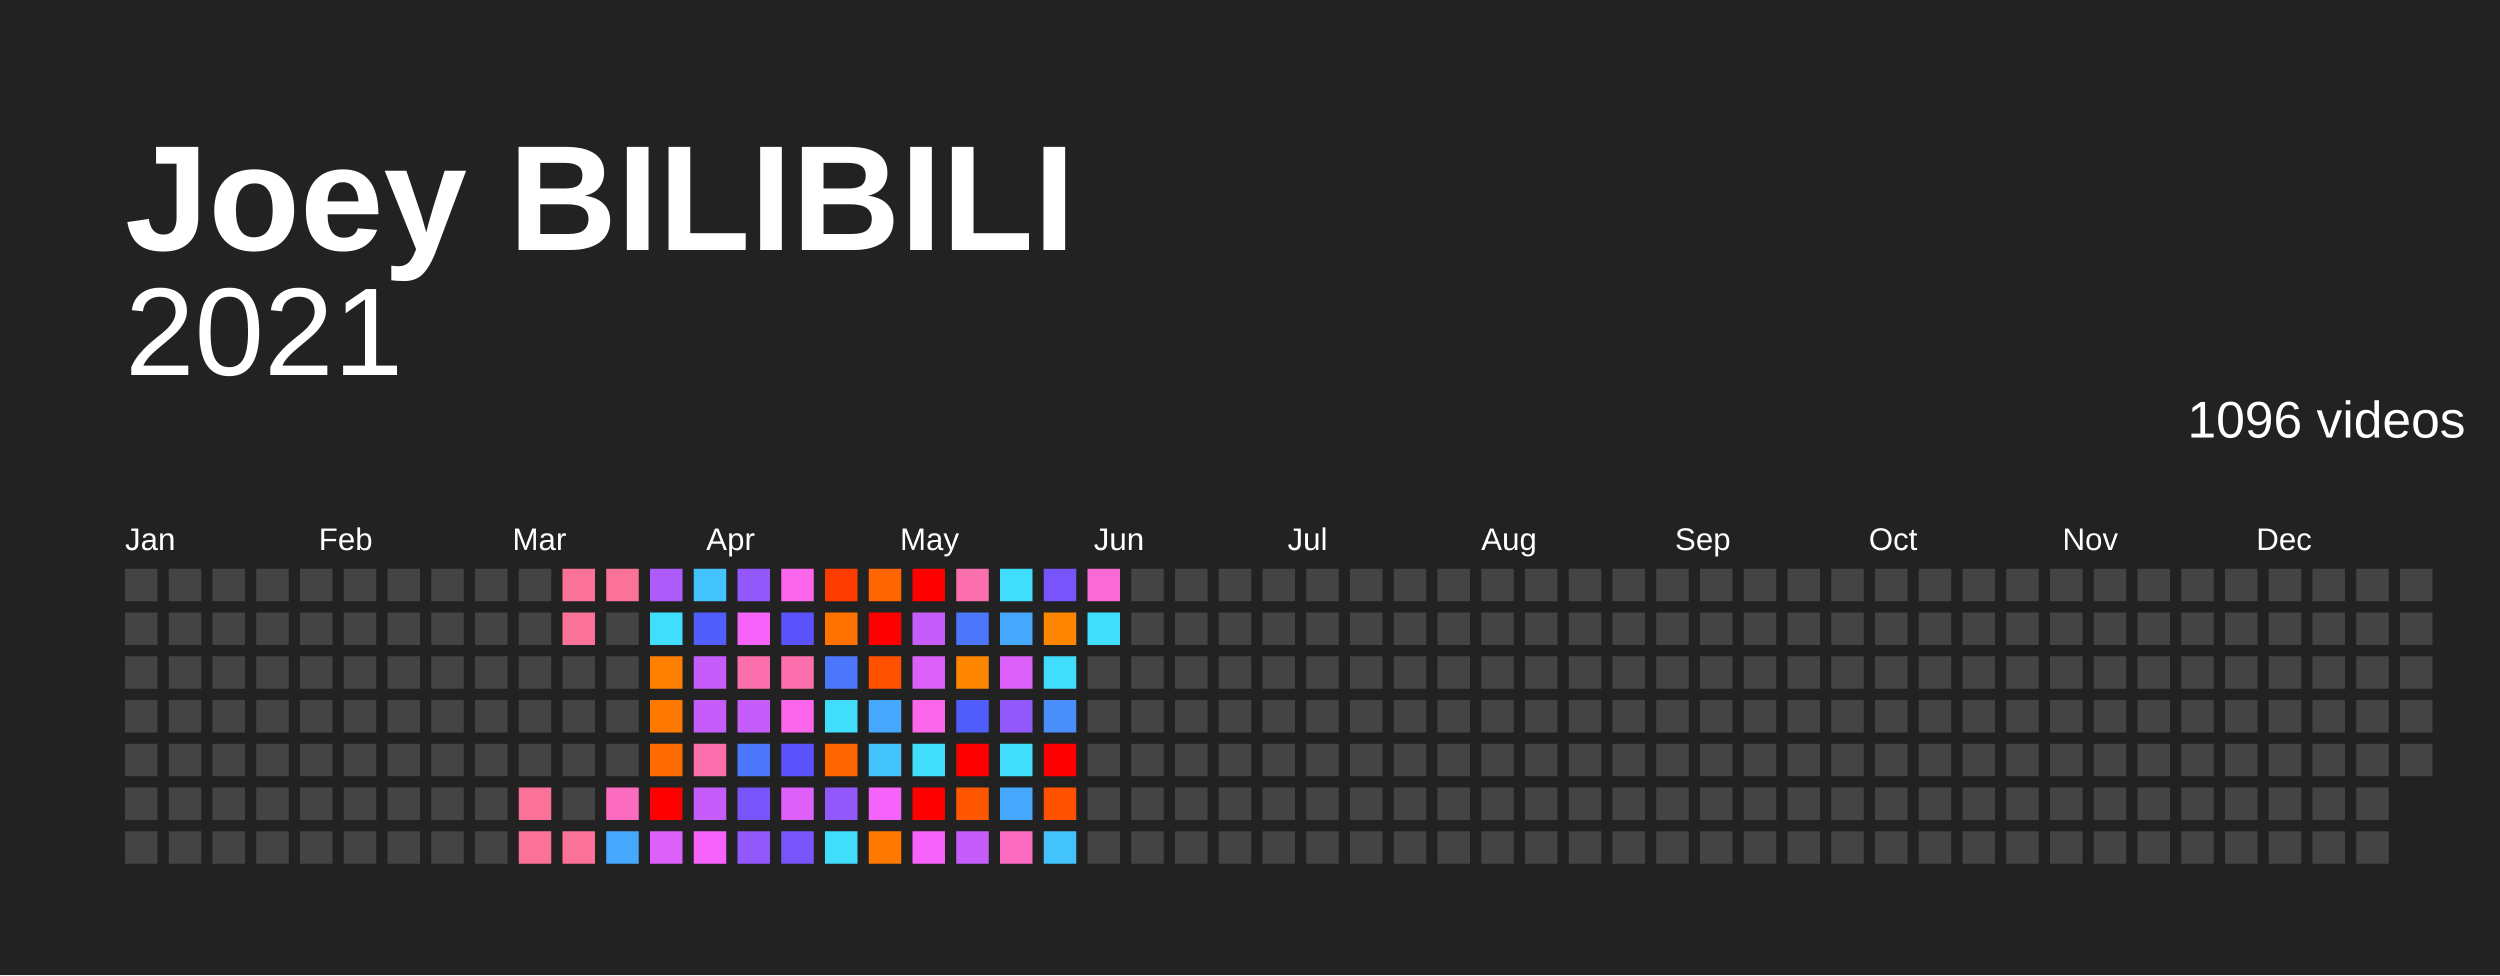
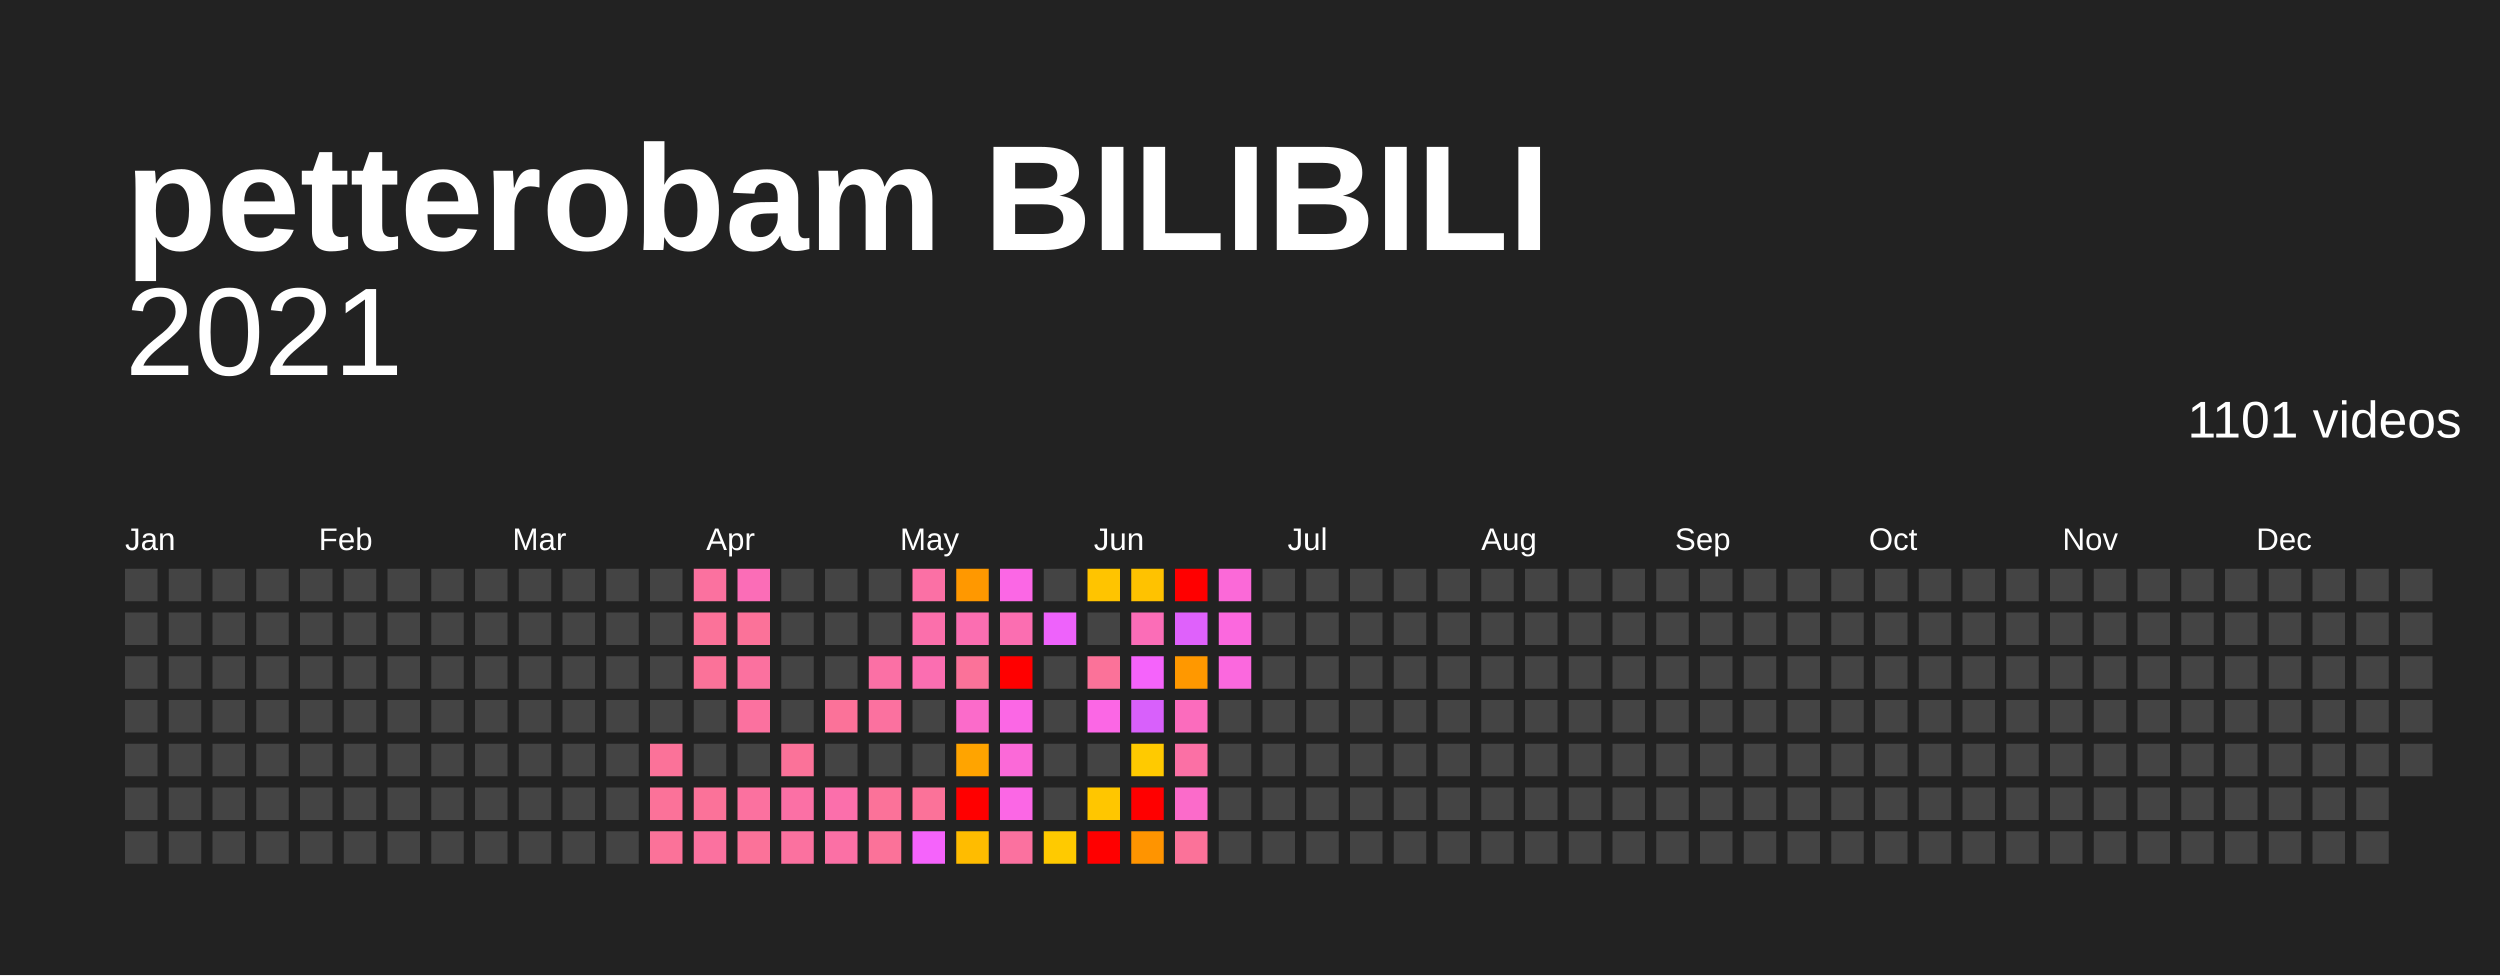
<svg xmlns="http://www.w3.org/2000/svg" baseProfile="full" height="78mm" version="1.1" viewBox="0,0,200,78" width="200mm">
  <defs />
  <rect fill="#222222" height="78" width="200" x="0" y="0" />
-   <text fill="#FFFFFF" style="font-size:12px; font-family:Arial; font-weight:bold;" x="10" y="20">Joey BILIBILI</text>
+   <text fill="#FFFFFF" style="font-size:12px; font-family:Arial; font-weight:bold;" x="10" y="20">petterobam BILIBILI</text>
  <text alignment-baseline="hanging" fill="#FFFFFF" style="font-size:10.0px; font-family:Arial;" x="10" y="30">2021</text>
-   <text alignment-baseline="hanging" fill="#FFFFFF" style="font-size:4.125px; font-family:Arial;" x="175" y="35">1096 videos</text>
+   <text alignment-baseline="hanging" fill="#FFFFFF" style="font-size:4.125px; font-family:Arial;" x="175" y="35">1101 videos</text>
  <text fill="#FFFFFF" style="font-size:2.5px; font-family:Arial" x="10.0" y="44">Jan</text>
  <text fill="#FFFFFF" style="font-size:2.5px; font-family:Arial" x="25.5" y="44">Feb</text>
  <text fill="#FFFFFF" style="font-size:2.5px; font-family:Arial" x="41.0" y="44">Mar</text>
  <text fill="#FFFFFF" style="font-size:2.5px; font-family:Arial" x="56.5" y="44">Apr</text>
  <text fill="#FFFFFF" style="font-size:2.5px; font-family:Arial" x="72.0" y="44">May</text>
  <text fill="#FFFFFF" style="font-size:2.5px; font-family:Arial" x="87.5" y="44">Jun</text>
  <text fill="#FFFFFF" style="font-size:2.5px; font-family:Arial" x="103.0" y="44">Jul</text>
  <text fill="#FFFFFF" style="font-size:2.5px; font-family:Arial" x="118.5" y="44">Aug</text>
  <text fill="#FFFFFF" style="font-size:2.5px; font-family:Arial" x="134.0" y="44">Sep</text>
  <text fill="#FFFFFF" style="font-size:2.5px; font-family:Arial" x="149.5" y="44">Oct</text>
  <text fill="#FFFFFF" style="font-size:2.5px; font-family:Arial" x="165.0" y="44">Nov</text>
  <text fill="#FFFFFF" style="font-size:2.5px; font-family:Arial" x="180.5" y="44">Dec</text>
  <rect fill="#444444" height="2.6" width="2.6" x="10.0" y="45.5" />
  <rect fill="#444444" height="2.6" width="2.6" x="10.0" y="49.0" />
  <rect fill="#444444" height="2.6" width="2.6" x="10.0" y="52.5" />
  <rect fill="#444444" height="2.6" width="2.6" x="10.0" y="56.0" />
  <rect fill="#444444" height="2.6" width="2.6" x="10.0" y="59.5" />
  <rect fill="#444444" height="2.6" width="2.6" x="10.0" y="63.0" />
  <rect fill="#444444" height="2.6" width="2.6" x="10.0" y="66.5" />
  <rect fill="#444444" height="2.6" width="2.6" x="13.5" y="45.5" />
  <rect fill="#444444" height="2.6" width="2.6" x="13.5" y="49.0" />
  <rect fill="#444444" height="2.6" width="2.6" x="13.5" y="52.5" />
  <rect fill="#444444" height="2.6" width="2.6" x="13.5" y="56.0" />
  <rect fill="#444444" height="2.6" width="2.6" x="13.5" y="59.5" />
  <rect fill="#444444" height="2.6" width="2.6" x="13.5" y="63.0" />
  <rect fill="#444444" height="2.6" width="2.6" x="13.5" y="66.5" />
  <rect fill="#444444" height="2.6" width="2.6" x="17.0" y="45.5" />
  <rect fill="#444444" height="2.6" width="2.6" x="17.0" y="49.0" />
  <rect fill="#444444" height="2.6" width="2.6" x="17.0" y="52.5" />
  <rect fill="#444444" height="2.6" width="2.6" x="17.0" y="56.0" />
  <rect fill="#444444" height="2.6" width="2.6" x="17.0" y="59.5" />
  <rect fill="#444444" height="2.6" width="2.6" x="17.0" y="63.0" />
  <rect fill="#444444" height="2.6" width="2.6" x="17.0" y="66.5" />
  <rect fill="#444444" height="2.6" width="2.6" x="20.5" y="45.5" />
  <rect fill="#444444" height="2.6" width="2.6" x="20.5" y="49.0" />
  <rect fill="#444444" height="2.6" width="2.6" x="20.5" y="52.5" />
  <rect fill="#444444" height="2.6" width="2.6" x="20.5" y="56.0" />
  <rect fill="#444444" height="2.6" width="2.6" x="20.5" y="59.5" />
  <rect fill="#444444" height="2.6" width="2.6" x="20.5" y="63.0" />
  <rect fill="#444444" height="2.6" width="2.6" x="20.5" y="66.5" />
  <rect fill="#444444" height="2.6" width="2.6" x="24.0" y="45.5" />
  <rect fill="#444444" height="2.6" width="2.6" x="24.0" y="49.0" />
  <rect fill="#444444" height="2.6" width="2.6" x="24.0" y="52.5" />
  <rect fill="#444444" height="2.6" width="2.6" x="24.0" y="56.0" />
  <rect fill="#444444" height="2.6" width="2.6" x="24.0" y="59.5" />
  <rect fill="#444444" height="2.6" width="2.6" x="24.0" y="63.0" />
  <rect fill="#444444" height="2.6" width="2.6" x="24.0" y="66.5" />
  <rect fill="#444444" height="2.6" width="2.6" x="27.5" y="45.5" />
  <rect fill="#444444" height="2.6" width="2.6" x="27.5" y="49.0" />
  <rect fill="#444444" height="2.6" width="2.6" x="27.5" y="52.5" />
  <rect fill="#444444" height="2.6" width="2.6" x="27.5" y="56.0" />
  <rect fill="#444444" height="2.6" width="2.6" x="27.5" y="59.5" />
  <rect fill="#444444" height="2.6" width="2.6" x="27.5" y="63.0" />
  <rect fill="#444444" height="2.6" width="2.6" x="27.5" y="66.5" />
  <rect fill="#444444" height="2.6" width="2.6" x="31.0" y="45.5" />
  <rect fill="#444444" height="2.6" width="2.6" x="31.0" y="49.0" />
  <rect fill="#444444" height="2.6" width="2.6" x="31.0" y="52.5" />
  <rect fill="#444444" height="2.6" width="2.6" x="31.0" y="56.0" />
  <rect fill="#444444" height="2.6" width="2.6" x="31.0" y="59.5" />
  <rect fill="#444444" height="2.6" width="2.6" x="31.0" y="63.0" />
  <rect fill="#444444" height="2.6" width="2.6" x="31.0" y="66.5" />
  <rect fill="#444444" height="2.6" width="2.6" x="34.5" y="45.5" />
  <rect fill="#444444" height="2.6" width="2.6" x="34.5" y="49.0" />
  <rect fill="#444444" height="2.6" width="2.6" x="34.5" y="52.5" />
  <rect fill="#444444" height="2.6" width="2.6" x="34.5" y="56.0" />
  <rect fill="#444444" height="2.6" width="2.6" x="34.5" y="59.5" />
  <rect fill="#444444" height="2.6" width="2.6" x="34.5" y="63.0" />
  <rect fill="#444444" height="2.6" width="2.6" x="34.5" y="66.5" />
  <rect fill="#444444" height="2.6" width="2.6" x="38.0" y="45.5" />
  <rect fill="#444444" height="2.6" width="2.6" x="38.0" y="49.0" />
  <rect fill="#444444" height="2.6" width="2.6" x="38.0" y="52.5" />
  <rect fill="#444444" height="2.6" width="2.6" x="38.0" y="56.0" />
  <rect fill="#444444" height="2.6" width="2.6" x="38.0" y="59.5" />
  <rect fill="#444444" height="2.6" width="2.6" x="38.0" y="63.0" />
  <rect fill="#444444" height="2.6" width="2.6" x="38.0" y="66.5" />
  <rect fill="#444444" height="2.6" width="2.6" x="41.5" y="45.5" />
  <rect fill="#444444" height="2.6" width="2.6" x="41.5" y="49.0" />
  <rect fill="#444444" height="2.6" width="2.6" x="41.5" y="52.5" />
  <rect fill="#444444" height="2.6" width="2.6" x="41.5" y="56.0" />
  <rect fill="#444444" height="2.6" width="2.6" x="41.5" y="59.5" />
-   <rect fill="#fb7299" height="2.6" width="2.6" x="41.5" y="63.0" />
-   <rect fill="#fb7299" height="2.6" width="2.6" x="41.5" y="66.5" />
-   <rect fill="#fb7299" height="2.6" width="2.6" x="45.0" y="45.5" />
-   <rect fill="#fb7299" height="2.6" width="2.6" x="45.0" y="49.0" />
+   <rect fill="#444444" height="2.6" width="2.6" x="41.5" y="63.0" />
+   <rect fill="#444444" height="2.6" width="2.6" x="41.5" y="66.5" />
+   <rect fill="#444444" height="2.6" width="2.6" x="45.0" y="45.5" />
+   <rect fill="#444444" height="2.6" width="2.6" x="45.0" y="49.0" />
  <rect fill="#444444" height="2.6" width="2.6" x="45.0" y="52.5" />
  <rect fill="#444444" height="2.6" width="2.6" x="45.0" y="56.0" />
  <rect fill="#444444" height="2.6" width="2.6" x="45.0" y="59.5" />
  <rect fill="#444444" height="2.6" width="2.6" x="45.0" y="63.0" />
-   <rect fill="#fb7299" height="2.6" width="2.6" x="45.0" y="66.5" />
-   <rect fill="#fb7299" height="2.6" width="2.6" x="48.5" y="45.5" />
+   <rect fill="#444444" height="2.6" width="2.6" x="45.0" y="66.5" />
+   <rect fill="#444444" height="2.6" width="2.6" x="48.5" y="45.5" />
  <rect fill="#444444" height="2.6" width="2.6" x="48.5" y="49.0" />
  <rect fill="#444444" height="2.6" width="2.6" x="48.5" y="52.5" />
  <rect fill="#444444" height="2.6" width="2.6" x="48.5" y="56.0" />
  <rect fill="#444444" height="2.6" width="2.6" x="48.5" y="59.5" />
-   <rect fill="#fb6cc0" height="2.6" width="2.6" x="48.5" y="63.0" />
-   <rect fill="#46a8fc" height="2.6" width="2.6" x="48.5" y="66.5" />
-   <rect fill="#ad5bfb" height="2.6" width="2.6" x="52.0" y="45.5" />
-   <rect fill="#40defc" height="2.6" width="2.6" x="52.0" y="49.0" />
-   <rect fill="#ff7f00" height="2.6" width="2.6" x="52.0" y="52.5" />
-   <rect fill="#ff7900" height="2.6" width="2.6" x="52.0" y="56.0" />
-   <rect fill="#ff6b00" height="2.6" width="2.6" x="52.0" y="59.5" />
-   <rect fill="red" height="2.6" width="2.6" x="52.0" y="63.0" />
-   <rect fill="#de60fb" height="2.6" width="2.6" x="52.0" y="66.5" />
-   <rect fill="#43c3fc" height="2.6" width="2.6" x="55.5" y="45.5" />
-   <rect fill="#4f5efc" height="2.6" width="2.6" x="55.5" y="49.0" />
-   <rect fill="#c65dfb" height="2.6" width="2.6" x="55.5" y="52.5" />
-   <rect fill="#c65dfb" height="2.6" width="2.6" x="55.5" y="56.0" />
-   <rect fill="#fb6fac" height="2.6" width="2.6" x="55.5" y="59.5" />
-   <rect fill="#c65dfb" height="2.6" width="2.6" x="55.5" y="63.0" />
-   <rect fill="#f663fb" height="2.6" width="2.6" x="55.5" y="66.5" />
-   <rect fill="#9358fb" height="2.6" width="2.6" x="59.0" y="45.5" />
-   <rect fill="#f663fb" height="2.6" width="2.6" x="59.0" y="49.0" />
-   <rect fill="#fb6fac" height="2.6" width="2.6" x="59.0" y="52.5" />
-   <rect fill="#c65dfb" height="2.6" width="2.6" x="59.0" y="56.0" />
-   <rect fill="#4c76fc" height="2.6" width="2.6" x="59.0" y="59.5" />
-   <rect fill="#7855fb" height="2.6" width="2.6" x="59.0" y="63.0" />
-   <rect fill="#9358fb" height="2.6" width="2.6" x="59.0" y="66.5" />
-   <rect fill="#fb66ea" height="2.6" width="2.6" x="62.5" y="45.5" />
-   <rect fill="#5c52fc" height="2.6" width="2.6" x="62.5" y="49.0" />
-   <rect fill="#fb6fac" height="2.6" width="2.6" x="62.5" y="52.5" />
-   <rect fill="#fb66ea" height="2.6" width="2.6" x="62.5" y="56.0" />
-   <rect fill="#5c52fc" height="2.6" width="2.6" x="62.5" y="59.5" />
-   <rect fill="#de60fb" height="2.6" width="2.6" x="62.5" y="63.0" />
-   <rect fill="#7855fb" height="2.6" width="2.6" x="62.5" y="66.5" />
-   <rect fill="#ff3c00" height="2.6" width="2.6" x="66.0" y="45.5" />
-   <rect fill="#ff7200" height="2.6" width="2.6" x="66.0" y="49.0" />
-   <rect fill="#4c76fc" height="2.6" width="2.6" x="66.0" y="52.5" />
-   <rect fill="#40defc" height="2.6" width="2.6" x="66.0" y="56.0" />
-   <rect fill="#ff6500" height="2.6" width="2.6" x="66.0" y="59.5" />
-   <rect fill="#9358fb" height="2.6" width="2.6" x="66.0" y="63.0" />
-   <rect fill="#40defc" height="2.6" width="2.6" x="66.0" y="66.5" />
-   <rect fill="#ff6500" height="2.6" width="2.6" x="69.5" y="45.5" />
-   <rect fill="red" height="2.6" width="2.6" x="69.5" y="49.0" />
-   <rect fill="#ff5100" height="2.6" width="2.6" x="69.5" y="52.5" />
-   <rect fill="#46a8fc" height="2.6" width="2.6" x="69.5" y="56.0" />
-   <rect fill="#43c3fc" height="2.6" width="2.6" x="69.5" y="59.5" />
-   <rect fill="#f663fb" height="2.6" width="2.6" x="69.5" y="63.0" />
-   <rect fill="#ff7900" height="2.6" width="2.6" x="69.5" y="66.5" />
-   <rect fill="red" height="2.6" width="2.6" x="73.0" y="45.5" />
-   <rect fill="#c65dfb" height="2.6" width="2.6" x="73.0" y="49.0" />
-   <rect fill="#de60fb" height="2.6" width="2.6" x="73.0" y="52.5" />
-   <rect fill="#fb66ea" height="2.6" width="2.6" x="73.0" y="56.0" />
-   <rect fill="#40defc" height="2.6" width="2.6" x="73.0" y="59.5" />
-   <rect fill="red" height="2.6" width="2.6" x="73.0" y="63.0" />
-   <rect fill="#f663fb" height="2.6" width="2.6" x="73.0" y="66.5" />
-   <rect fill="#fb6fac" height="2.6" width="2.6" x="76.5" y="45.5" />
-   <rect fill="#4c76fc" height="2.6" width="2.6" x="76.5" y="49.0" />
-   <rect fill="#ff8600" height="2.6" width="2.6" x="76.5" y="52.5" />
-   <rect fill="#4f5efc" height="2.6" width="2.6" x="76.5" y="56.0" />
-   <rect fill="red" height="2.6" width="2.6" x="76.5" y="59.5" />
-   <rect fill="#ff5700" height="2.6" width="2.6" x="76.5" y="63.0" />
-   <rect fill="#c65dfb" height="2.6" width="2.6" x="76.5" y="66.5" />
-   <rect fill="#40defc" height="2.6" width="2.6" x="80.0" y="45.5" />
-   <rect fill="#46a8fc" height="2.6" width="2.6" x="80.0" y="49.0" />
-   <rect fill="#de60fb" height="2.6" width="2.6" x="80.0" y="52.5" />
-   <rect fill="#9358fb" height="2.6" width="2.6" x="80.0" y="56.0" />
-   <rect fill="#40defc" height="2.6" width="2.6" x="80.0" y="59.5" />
-   <rect fill="#46a8fc" height="2.6" width="2.6" x="80.0" y="63.0" />
-   <rect fill="#fb6cc0" height="2.6" width="2.6" x="80.0" y="66.5" />
-   <rect fill="#7855fb" height="2.6" width="2.6" x="83.5" y="45.5" />
-   <rect fill="#ff8600" height="2.6" width="2.6" x="83.5" y="49.0" />
-   <rect fill="#40defc" height="2.6" width="2.6" x="83.5" y="52.5" />
-   <rect fill="#498ffc" height="2.6" width="2.6" x="83.5" y="56.0" />
-   <rect fill="red" height="2.6" width="2.6" x="83.5" y="59.5" />
-   <rect fill="#ff5100" height="2.6" width="2.6" x="83.5" y="63.0" />
-   <rect fill="#43c3fc" height="2.6" width="2.6" x="83.5" y="66.5" />
-   <rect fill="#fb69d5" height="2.6" width="2.6" x="87.0" y="45.5" />
-   <rect fill="#40defc" height="2.6" width="2.6" x="87.0" y="49.0" />
-   <rect fill="#444444" height="2.6" width="2.6" x="87.0" y="52.5" />
-   <rect fill="#444444" height="2.6" width="2.6" x="87.0" y="56.0" />
+   <rect fill="#444444" height="2.6" width="2.6" x="48.5" y="63.0" />
+   <rect fill="#444444" height="2.6" width="2.6" x="48.5" y="66.5" />
+   <rect fill="#444444" height="2.6" width="2.6" x="52.0" y="45.5" />
+   <rect fill="#444444" height="2.6" width="2.6" x="52.0" y="49.0" />
+   <rect fill="#444444" height="2.6" width="2.6" x="52.0" y="52.5" />
+   <rect fill="#444444" height="2.6" width="2.6" x="52.0" y="56.0" />
+   <rect fill="#fb7299" height="2.6" width="2.6" x="52.0" y="59.5" />
+   <rect fill="#fb7299" height="2.6" width="2.6" x="52.0" y="63.0" />
+   <rect fill="#fb7299" height="2.6" width="2.6" x="52.0" y="66.5" />
+   <rect fill="#fb719f" height="2.6" width="2.6" x="55.5" y="45.5" />
+   <rect fill="#fb7299" height="2.6" width="2.6" x="55.5" y="49.0" />
+   <rect fill="#fb7299" height="2.6" width="2.6" x="55.5" y="52.5" />
+   <rect fill="#444444" height="2.6" width="2.6" x="55.5" y="56.0" />
+   <rect fill="#444444" height="2.6" width="2.6" x="55.5" y="59.5" />
+   <rect fill="#fb7299" height="2.6" width="2.6" x="55.5" y="63.0" />
+   <rect fill="#fb719f" height="2.6" width="2.6" x="55.5" y="66.5" />
+   <rect fill="#fb6db7" height="2.6" width="2.6" x="59.0" y="45.5" />
+   <rect fill="#fb7299" height="2.6" width="2.6" x="59.0" y="49.0" />
+   <rect fill="#fb719f" height="2.6" width="2.6" x="59.0" y="52.5" />
+   <rect fill="#fb719f" height="2.6" width="2.6" x="59.0" y="56.0" />
+   <rect fill="#444444" height="2.6" width="2.6" x="59.0" y="59.5" />
+   <rect fill="#fb719f" height="2.6" width="2.6" x="59.0" y="63.0" />
+   <rect fill="#fb7299" height="2.6" width="2.6" x="59.0" y="66.5" />
+   <rect fill="#444444" height="2.6" width="2.6" x="62.5" y="45.5" />
+   <rect fill="#444444" height="2.6" width="2.6" x="62.5" y="49.0" />
+   <rect fill="#444444" height="2.6" width="2.6" x="62.5" y="52.5" />
+   <rect fill="#444444" height="2.6" width="2.6" x="62.5" y="56.0" />
+   <rect fill="#fb7299" height="2.6" width="2.6" x="62.5" y="59.5" />
+   <rect fill="#fb70a5" height="2.6" width="2.6" x="62.5" y="63.0" />
+   <rect fill="#fb719f" height="2.6" width="2.6" x="62.5" y="66.5" />
+   <rect fill="#444444" height="2.6" width="2.6" x="66.0" y="45.5" />
+   <rect fill="#444444" height="2.6" width="2.6" x="66.0" y="49.0" />
+   <rect fill="#444444" height="2.6" width="2.6" x="66.0" y="52.5" />
+   <rect fill="#fb7299" height="2.6" width="2.6" x="66.0" y="56.0" />
+   <rect fill="#444444" height="2.6" width="2.6" x="66.0" y="59.5" />
+   <rect fill="#fb6fab" height="2.6" width="2.6" x="66.0" y="63.0" />
+   <rect fill="#fb70a5" height="2.6" width="2.6" x="66.0" y="66.5" />
+   <rect fill="#444444" height="2.6" width="2.6" x="69.5" y="45.5" />
+   <rect fill="#444444" height="2.6" width="2.6" x="69.5" y="49.0" />
+   <rect fill="#fb70a5" height="2.6" width="2.6" x="69.5" y="52.5" />
+   <rect fill="#fb719f" height="2.6" width="2.6" x="69.5" y="56.0" />
+   <rect fill="#444444" height="2.6" width="2.6" x="69.5" y="59.5" />
+   <rect fill="#fb7299" height="2.6" width="2.6" x="69.5" y="63.0" />
+   <rect fill="#fb7299" height="2.6" width="2.6" x="69.5" y="66.5" />
+   <rect fill="#fb70a5" height="2.6" width="2.6" x="73.0" y="45.5" />
+   <rect fill="#fb6fab" height="2.6" width="2.6" x="73.0" y="49.0" />
+   <rect fill="#fb6eb1" height="2.6" width="2.6" x="73.0" y="52.5" />
+   <rect fill="#444444" height="2.6" width="2.6" x="73.0" y="56.0" />
+   <rect fill="#444444" height="2.6" width="2.6" x="73.0" y="59.5" />
+   <rect fill="#fb7299" height="2.6" width="2.6" x="73.0" y="63.0" />
+   <rect fill="#f563fb" height="2.6" width="2.6" x="73.0" y="66.5" />
+   <rect fill="#ff9800" height="2.6" width="2.6" x="76.5" y="45.5" />
+   <rect fill="#fb6eb1" height="2.6" width="2.6" x="76.5" y="49.0" />
+   <rect fill="#fb7299" height="2.6" width="2.6" x="76.5" y="52.5" />
+   <rect fill="#fb6bca" height="2.6" width="2.6" x="76.5" y="56.0" />
+   <rect fill="#ffa400" height="2.6" width="2.6" x="76.5" y="59.5" />
+   <rect fill="red" height="2.6" width="2.6" x="76.5" y="63.0" />
+   <rect fill="#ffbc00" height="2.6" width="2.6" x="76.5" y="66.5" />
+   <rect fill="#fb67e5" height="2.6" width="2.6" x="80.0" y="45.5" />
+   <rect fill="#fb6eb1" height="2.6" width="2.6" x="80.0" y="49.0" />
+   <rect fill="red" height="2.6" width="2.6" x="80.0" y="52.5" />
+   <rect fill="#fb67e5" height="2.6" width="2.6" x="80.0" y="56.0" />
+   <rect fill="#fb69d8" height="2.6" width="2.6" x="80.0" y="59.5" />
+   <rect fill="#fb67e5" height="2.6" width="2.6" x="80.0" y="63.0" />
+   <rect fill="#fb719f" height="2.6" width="2.6" x="80.0" y="66.5" />
+   <rect fill="#444444" height="2.6" width="2.6" x="83.5" y="45.5" />
+   <rect fill="#ee62fb" height="2.6" width="2.6" x="83.5" y="49.0" />
+   <rect fill="#444444" height="2.6" width="2.6" x="83.5" y="52.5" />
+   <rect fill="#444444" height="2.6" width="2.6" x="83.5" y="56.0" />
+   <rect fill="#444444" height="2.6" width="2.6" x="83.5" y="59.5" />
+   <rect fill="#444444" height="2.6" width="2.6" x="83.5" y="63.0" />
+   <rect fill="#ffca00" height="2.6" width="2.6" x="83.5" y="66.5" />
+   <rect fill="#ffc400" height="2.6" width="2.6" x="87.0" y="45.5" />
+   <rect fill="#444444" height="2.6" width="2.6" x="87.0" y="49.0" />
+   <rect fill="#fb7299" height="2.6" width="2.6" x="87.0" y="52.5" />
+   <rect fill="#fb67e5" height="2.6" width="2.6" x="87.0" y="56.0" />
  <rect fill="#444444" height="2.6" width="2.6" x="87.0" y="59.5" />
-   <rect fill="#444444" height="2.6" width="2.6" x="87.0" y="63.0" />
-   <rect fill="#444444" height="2.6" width="2.6" x="87.0" y="66.5" />
-   <rect fill="#444444" height="2.6" width="2.6" x="90.5" y="45.5" />
-   <rect fill="#444444" height="2.6" width="2.6" x="90.5" y="49.0" />
-   <rect fill="#444444" height="2.6" width="2.6" x="90.5" y="52.5" />
-   <rect fill="#444444" height="2.6" width="2.6" x="90.5" y="56.0" />
-   <rect fill="#444444" height="2.6" width="2.6" x="90.5" y="59.5" />
-   <rect fill="#444444" height="2.6" width="2.6" x="90.5" y="63.0" />
-   <rect fill="#444444" height="2.6" width="2.6" x="90.5" y="66.5" />
-   <rect fill="#444444" height="2.6" width="2.6" x="94.0" y="45.5" />
-   <rect fill="#444444" height="2.6" width="2.6" x="94.0" y="49.0" />
-   <rect fill="#444444" height="2.6" width="2.6" x="94.0" y="52.5" />
-   <rect fill="#444444" height="2.6" width="2.6" x="94.0" y="56.0" />
-   <rect fill="#444444" height="2.6" width="2.6" x="94.0" y="59.5" />
-   <rect fill="#444444" height="2.6" width="2.6" x="94.0" y="63.0" />
-   <rect fill="#444444" height="2.6" width="2.6" x="94.0" y="66.5" />
-   <rect fill="#444444" height="2.6" width="2.6" x="97.5" y="45.5" />
-   <rect fill="#444444" height="2.6" width="2.6" x="97.5" y="49.0" />
-   <rect fill="#444444" height="2.6" width="2.6" x="97.5" y="52.5" />
+   <rect fill="#ffc600" height="2.6" width="2.6" x="87.0" y="63.0" />
+   <rect fill="red" height="2.6" width="2.6" x="87.0" y="66.5" />
+   <rect fill="#ffc200" height="2.6" width="2.6" x="90.5" y="45.5" />
+   <rect fill="#fb6db7" height="2.6" width="2.6" x="90.5" y="49.0" />
+   <rect fill="#f563fb" height="2.6" width="2.6" x="90.5" y="52.5" />
+   <rect fill="#d860fb" height="2.6" width="2.6" x="90.5" y="56.0" />
+   <rect fill="#ffca00" height="2.6" width="2.6" x="90.5" y="59.5" />
+   <rect fill="red" height="2.6" width="2.6" x="90.5" y="63.0" />
+   <rect fill="#ff9400" height="2.6" width="2.6" x="90.5" y="66.5" />
+   <rect fill="red" height="2.6" width="2.6" x="94.0" y="45.5" />
+   <rect fill="#df61fb" height="2.6" width="2.6" x="94.0" y="49.0" />
+   <rect fill="#ff9800" height="2.6" width="2.6" x="94.0" y="52.5" />
+   <rect fill="#fb6cbd" height="2.6" width="2.6" x="94.0" y="56.0" />
+   <rect fill="#fb70a5" height="2.6" width="2.6" x="94.0" y="59.5" />
+   <rect fill="#fb6bca" height="2.6" width="2.6" x="94.0" y="63.0" />
+   <rect fill="#fb7299" height="2.6" width="2.6" x="94.0" y="66.5" />
+   <rect fill="#fb69d8" height="2.6" width="2.6" x="97.5" y="45.5" />
+   <rect fill="#fb68de" height="2.6" width="2.6" x="97.5" y="49.0" />
+   <rect fill="#fb68de" height="2.6" width="2.6" x="97.5" y="52.5" />
  <rect fill="#444444" height="2.6" width="2.6" x="97.5" y="56.0" />
  <rect fill="#444444" height="2.6" width="2.6" x="97.5" y="59.5" />
  <rect fill="#444444" height="2.6" width="2.6" x="97.5" y="63.0" />
  <rect fill="#444444" height="2.6" width="2.6" x="97.5" y="66.5" />
  <rect fill="#444444" height="2.6" width="2.6" x="101.0" y="45.5" />
  <rect fill="#444444" height="2.6" width="2.6" x="101.0" y="49.0" />
  <rect fill="#444444" height="2.6" width="2.6" x="101.0" y="52.5" />
  <rect fill="#444444" height="2.6" width="2.6" x="101.0" y="56.0" />
  <rect fill="#444444" height="2.6" width="2.6" x="101.0" y="59.5" />
  <rect fill="#444444" height="2.6" width="2.6" x="101.0" y="63.0" />
  <rect fill="#444444" height="2.6" width="2.6" x="101.0" y="66.5" />
  <rect fill="#444444" height="2.6" width="2.6" x="104.5" y="45.5" />
  <rect fill="#444444" height="2.6" width="2.6" x="104.5" y="49.0" />
  <rect fill="#444444" height="2.6" width="2.6" x="104.5" y="52.5" />
  <rect fill="#444444" height="2.6" width="2.6" x="104.5" y="56.0" />
  <rect fill="#444444" height="2.6" width="2.6" x="104.5" y="59.5" />
  <rect fill="#444444" height="2.6" width="2.6" x="104.5" y="63.0" />
  <rect fill="#444444" height="2.6" width="2.6" x="104.5" y="66.5" />
  <rect fill="#444444" height="2.6" width="2.6" x="108.0" y="45.5" />
  <rect fill="#444444" height="2.6" width="2.6" x="108.0" y="49.0" />
  <rect fill="#444444" height="2.6" width="2.6" x="108.0" y="52.5" />
  <rect fill="#444444" height="2.6" width="2.6" x="108.0" y="56.0" />
  <rect fill="#444444" height="2.6" width="2.6" x="108.0" y="59.5" />
  <rect fill="#444444" height="2.6" width="2.6" x="108.0" y="63.0" />
  <rect fill="#444444" height="2.6" width="2.6" x="108.0" y="66.5" />
  <rect fill="#444444" height="2.6" width="2.6" x="111.5" y="45.5" />
  <rect fill="#444444" height="2.6" width="2.6" x="111.5" y="49.0" />
  <rect fill="#444444" height="2.6" width="2.6" x="111.5" y="52.5" />
  <rect fill="#444444" height="2.6" width="2.6" x="111.5" y="56.0" />
  <rect fill="#444444" height="2.6" width="2.6" x="111.5" y="59.5" />
  <rect fill="#444444" height="2.6" width="2.6" x="111.5" y="63.0" />
  <rect fill="#444444" height="2.6" width="2.6" x="111.5" y="66.5" />
  <rect fill="#444444" height="2.6" width="2.6" x="115.0" y="45.5" />
  <rect fill="#444444" height="2.6" width="2.6" x="115.0" y="49.0" />
  <rect fill="#444444" height="2.6" width="2.6" x="115.0" y="52.5" />
  <rect fill="#444444" height="2.6" width="2.6" x="115.0" y="56.0" />
  <rect fill="#444444" height="2.6" width="2.6" x="115.0" y="59.5" />
  <rect fill="#444444" height="2.6" width="2.6" x="115.0" y="63.0" />
  <rect fill="#444444" height="2.6" width="2.6" x="115.0" y="66.5" />
  <rect fill="#444444" height="2.6" width="2.6" x="118.5" y="45.5" />
  <rect fill="#444444" height="2.6" width="2.6" x="118.5" y="49.0" />
  <rect fill="#444444" height="2.6" width="2.6" x="118.5" y="52.5" />
  <rect fill="#444444" height="2.6" width="2.6" x="118.5" y="56.0" />
  <rect fill="#444444" height="2.6" width="2.6" x="118.5" y="59.5" />
  <rect fill="#444444" height="2.6" width="2.6" x="118.5" y="63.0" />
  <rect fill="#444444" height="2.6" width="2.6" x="118.5" y="66.5" />
  <rect fill="#444444" height="2.6" width="2.6" x="122.0" y="45.5" />
  <rect fill="#444444" height="2.6" width="2.6" x="122.0" y="49.0" />
  <rect fill="#444444" height="2.6" width="2.6" x="122.0" y="52.5" />
  <rect fill="#444444" height="2.6" width="2.6" x="122.0" y="56.0" />
  <rect fill="#444444" height="2.6" width="2.6" x="122.0" y="59.5" />
  <rect fill="#444444" height="2.6" width="2.6" x="122.0" y="63.0" />
  <rect fill="#444444" height="2.6" width="2.6" x="122.0" y="66.5" />
  <rect fill="#444444" height="2.6" width="2.6" x="125.5" y="45.5" />
  <rect fill="#444444" height="2.6" width="2.6" x="125.5" y="49.0" />
  <rect fill="#444444" height="2.6" width="2.6" x="125.5" y="52.5" />
  <rect fill="#444444" height="2.6" width="2.6" x="125.5" y="56.0" />
  <rect fill="#444444" height="2.6" width="2.6" x="125.5" y="59.5" />
  <rect fill="#444444" height="2.6" width="2.6" x="125.5" y="63.0" />
  <rect fill="#444444" height="2.6" width="2.6" x="125.5" y="66.5" />
  <rect fill="#444444" height="2.6" width="2.6" x="129.0" y="45.5" />
  <rect fill="#444444" height="2.6" width="2.6" x="129.0" y="49.0" />
  <rect fill="#444444" height="2.6" width="2.6" x="129.0" y="52.5" />
  <rect fill="#444444" height="2.6" width="2.6" x="129.0" y="56.0" />
  <rect fill="#444444" height="2.6" width="2.6" x="129.0" y="59.5" />
  <rect fill="#444444" height="2.6" width="2.6" x="129.0" y="63.0" />
  <rect fill="#444444" height="2.6" width="2.6" x="129.0" y="66.5" />
  <rect fill="#444444" height="2.6" width="2.6" x="132.5" y="45.5" />
  <rect fill="#444444" height="2.6" width="2.6" x="132.5" y="49.0" />
  <rect fill="#444444" height="2.6" width="2.6" x="132.5" y="52.5" />
  <rect fill="#444444" height="2.6" width="2.6" x="132.5" y="56.0" />
  <rect fill="#444444" height="2.6" width="2.6" x="132.5" y="59.5" />
  <rect fill="#444444" height="2.6" width="2.6" x="132.5" y="63.0" />
  <rect fill="#444444" height="2.6" width="2.6" x="132.5" y="66.5" />
  <rect fill="#444444" height="2.6" width="2.6" x="136.0" y="45.5" />
  <rect fill="#444444" height="2.6" width="2.6" x="136.0" y="49.0" />
  <rect fill="#444444" height="2.6" width="2.6" x="136.0" y="52.5" />
  <rect fill="#444444" height="2.6" width="2.6" x="136.0" y="56.0" />
  <rect fill="#444444" height="2.6" width="2.6" x="136.0" y="59.5" />
  <rect fill="#444444" height="2.6" width="2.6" x="136.0" y="63.0" />
  <rect fill="#444444" height="2.6" width="2.6" x="136.0" y="66.5" />
  <rect fill="#444444" height="2.6" width="2.6" x="139.5" y="45.5" />
  <rect fill="#444444" height="2.6" width="2.6" x="139.5" y="49.0" />
  <rect fill="#444444" height="2.6" width="2.6" x="139.5" y="52.5" />
  <rect fill="#444444" height="2.6" width="2.6" x="139.5" y="56.0" />
  <rect fill="#444444" height="2.6" width="2.6" x="139.5" y="59.5" />
  <rect fill="#444444" height="2.6" width="2.6" x="139.5" y="63.0" />
  <rect fill="#444444" height="2.6" width="2.6" x="139.5" y="66.5" />
  <rect fill="#444444" height="2.6" width="2.6" x="143.0" y="45.5" />
  <rect fill="#444444" height="2.6" width="2.6" x="143.0" y="49.0" />
  <rect fill="#444444" height="2.6" width="2.6" x="143.0" y="52.5" />
  <rect fill="#444444" height="2.6" width="2.6" x="143.0" y="56.0" />
  <rect fill="#444444" height="2.6" width="2.6" x="143.0" y="59.5" />
  <rect fill="#444444" height="2.6" width="2.6" x="143.0" y="63.0" />
  <rect fill="#444444" height="2.6" width="2.6" x="143.0" y="66.5" />
  <rect fill="#444444" height="2.6" width="2.6" x="146.5" y="45.5" />
  <rect fill="#444444" height="2.6" width="2.6" x="146.5" y="49.0" />
  <rect fill="#444444" height="2.6" width="2.6" x="146.5" y="52.5" />
  <rect fill="#444444" height="2.6" width="2.6" x="146.5" y="56.0" />
  <rect fill="#444444" height="2.6" width="2.6" x="146.5" y="59.5" />
  <rect fill="#444444" height="2.6" width="2.6" x="146.5" y="63.0" />
  <rect fill="#444444" height="2.6" width="2.6" x="146.5" y="66.5" />
  <rect fill="#444444" height="2.6" width="2.6" x="150.0" y="45.5" />
  <rect fill="#444444" height="2.6" width="2.6" x="150.0" y="49.0" />
  <rect fill="#444444" height="2.6" width="2.6" x="150.0" y="52.5" />
  <rect fill="#444444" height="2.6" width="2.6" x="150.0" y="56.0" />
  <rect fill="#444444" height="2.6" width="2.6" x="150.0" y="59.5" />
  <rect fill="#444444" height="2.6" width="2.6" x="150.0" y="63.0" />
  <rect fill="#444444" height="2.6" width="2.6" x="150.0" y="66.5" />
  <rect fill="#444444" height="2.6" width="2.6" x="153.5" y="45.5" />
  <rect fill="#444444" height="2.6" width="2.6" x="153.5" y="49.0" />
  <rect fill="#444444" height="2.6" width="2.6" x="153.5" y="52.5" />
  <rect fill="#444444" height="2.6" width="2.6" x="153.5" y="56.0" />
  <rect fill="#444444" height="2.6" width="2.6" x="153.5" y="59.5" />
  <rect fill="#444444" height="2.6" width="2.6" x="153.5" y="63.0" />
  <rect fill="#444444" height="2.6" width="2.6" x="153.5" y="66.5" />
  <rect fill="#444444" height="2.6" width="2.6" x="157.0" y="45.5" />
  <rect fill="#444444" height="2.6" width="2.6" x="157.0" y="49.0" />
  <rect fill="#444444" height="2.6" width="2.6" x="157.0" y="52.5" />
  <rect fill="#444444" height="2.6" width="2.6" x="157.0" y="56.0" />
  <rect fill="#444444" height="2.6" width="2.6" x="157.0" y="59.5" />
  <rect fill="#444444" height="2.6" width="2.6" x="157.0" y="63.0" />
  <rect fill="#444444" height="2.6" width="2.6" x="157.0" y="66.5" />
  <rect fill="#444444" height="2.6" width="2.6" x="160.5" y="45.5" />
  <rect fill="#444444" height="2.6" width="2.6" x="160.5" y="49.0" />
  <rect fill="#444444" height="2.6" width="2.6" x="160.5" y="52.5" />
  <rect fill="#444444" height="2.6" width="2.6" x="160.5" y="56.0" />
  <rect fill="#444444" height="2.6" width="2.6" x="160.5" y="59.5" />
  <rect fill="#444444" height="2.6" width="2.6" x="160.5" y="63.0" />
  <rect fill="#444444" height="2.6" width="2.6" x="160.5" y="66.5" />
  <rect fill="#444444" height="2.6" width="2.6" x="164.0" y="45.5" />
  <rect fill="#444444" height="2.6" width="2.6" x="164.0" y="49.0" />
  <rect fill="#444444" height="2.6" width="2.6" x="164.0" y="52.5" />
  <rect fill="#444444" height="2.6" width="2.6" x="164.0" y="56.0" />
  <rect fill="#444444" height="2.6" width="2.6" x="164.0" y="59.5" />
  <rect fill="#444444" height="2.6" width="2.6" x="164.0" y="63.0" />
  <rect fill="#444444" height="2.6" width="2.6" x="164.0" y="66.5" />
  <rect fill="#444444" height="2.6" width="2.6" x="167.5" y="45.5" />
  <rect fill="#444444" height="2.6" width="2.6" x="167.5" y="49.0" />
  <rect fill="#444444" height="2.6" width="2.6" x="167.5" y="52.5" />
  <rect fill="#444444" height="2.6" width="2.6" x="167.5" y="56.0" />
  <rect fill="#444444" height="2.6" width="2.6" x="167.5" y="59.5" />
  <rect fill="#444444" height="2.6" width="2.6" x="167.5" y="63.0" />
  <rect fill="#444444" height="2.6" width="2.6" x="167.5" y="66.5" />
  <rect fill="#444444" height="2.6" width="2.6" x="171.0" y="45.5" />
  <rect fill="#444444" height="2.6" width="2.6" x="171.0" y="49.0" />
  <rect fill="#444444" height="2.6" width="2.6" x="171.0" y="52.5" />
  <rect fill="#444444" height="2.6" width="2.6" x="171.0" y="56.0" />
  <rect fill="#444444" height="2.6" width="2.6" x="171.0" y="59.5" />
  <rect fill="#444444" height="2.6" width="2.6" x="171.0" y="63.0" />
  <rect fill="#444444" height="2.6" width="2.6" x="171.0" y="66.5" />
  <rect fill="#444444" height="2.6" width="2.6" x="174.5" y="45.5" />
  <rect fill="#444444" height="2.6" width="2.6" x="174.5" y="49.0" />
  <rect fill="#444444" height="2.6" width="2.6" x="174.5" y="52.5" />
  <rect fill="#444444" height="2.6" width="2.6" x="174.5" y="56.0" />
  <rect fill="#444444" height="2.6" width="2.6" x="174.5" y="59.5" />
  <rect fill="#444444" height="2.6" width="2.6" x="174.5" y="63.0" />
  <rect fill="#444444" height="2.6" width="2.6" x="174.5" y="66.5" />
  <rect fill="#444444" height="2.6" width="2.6" x="178.0" y="45.5" />
  <rect fill="#444444" height="2.6" width="2.6" x="178.0" y="49.0" />
  <rect fill="#444444" height="2.6" width="2.6" x="178.0" y="52.5" />
  <rect fill="#444444" height="2.6" width="2.6" x="178.0" y="56.0" />
  <rect fill="#444444" height="2.6" width="2.6" x="178.0" y="59.5" />
  <rect fill="#444444" height="2.6" width="2.6" x="178.0" y="63.0" />
  <rect fill="#444444" height="2.6" width="2.6" x="178.0" y="66.5" />
  <rect fill="#444444" height="2.6" width="2.6" x="181.5" y="45.5" />
  <rect fill="#444444" height="2.6" width="2.6" x="181.5" y="49.0" />
  <rect fill="#444444" height="2.6" width="2.6" x="181.5" y="52.5" />
  <rect fill="#444444" height="2.6" width="2.6" x="181.5" y="56.0" />
  <rect fill="#444444" height="2.6" width="2.6" x="181.5" y="59.5" />
  <rect fill="#444444" height="2.6" width="2.6" x="181.5" y="63.0" />
  <rect fill="#444444" height="2.6" width="2.6" x="181.5" y="66.5" />
  <rect fill="#444444" height="2.6" width="2.6" x="185.0" y="45.5" />
  <rect fill="#444444" height="2.6" width="2.6" x="185.0" y="49.0" />
  <rect fill="#444444" height="2.6" width="2.6" x="185.0" y="52.5" />
  <rect fill="#444444" height="2.6" width="2.6" x="185.0" y="56.0" />
  <rect fill="#444444" height="2.6" width="2.6" x="185.0" y="59.5" />
  <rect fill="#444444" height="2.6" width="2.6" x="185.0" y="63.0" />
  <rect fill="#444444" height="2.6" width="2.6" x="185.0" y="66.5" />
  <rect fill="#444444" height="2.6" width="2.6" x="188.5" y="45.5" />
  <rect fill="#444444" height="2.6" width="2.6" x="188.5" y="49.0" />
  <rect fill="#444444" height="2.6" width="2.6" x="188.5" y="52.5" />
  <rect fill="#444444" height="2.6" width="2.6" x="188.5" y="56.0" />
  <rect fill="#444444" height="2.6" width="2.6" x="188.5" y="59.5" />
  <rect fill="#444444" height="2.6" width="2.6" x="188.5" y="63.0" />
  <rect fill="#444444" height="2.6" width="2.6" x="188.5" y="66.5" />
  <rect fill="#444444" height="2.6" width="2.6" x="192.0" y="45.5" />
  <rect fill="#444444" height="2.6" width="2.6" x="192.0" y="49.0" />
  <rect fill="#444444" height="2.6" width="2.6" x="192.0" y="52.5" />
  <rect fill="#444444" height="2.6" width="2.6" x="192.0" y="56.0" />
  <rect fill="#444444" height="2.6" width="2.6" x="192.0" y="59.5" />
</svg>
